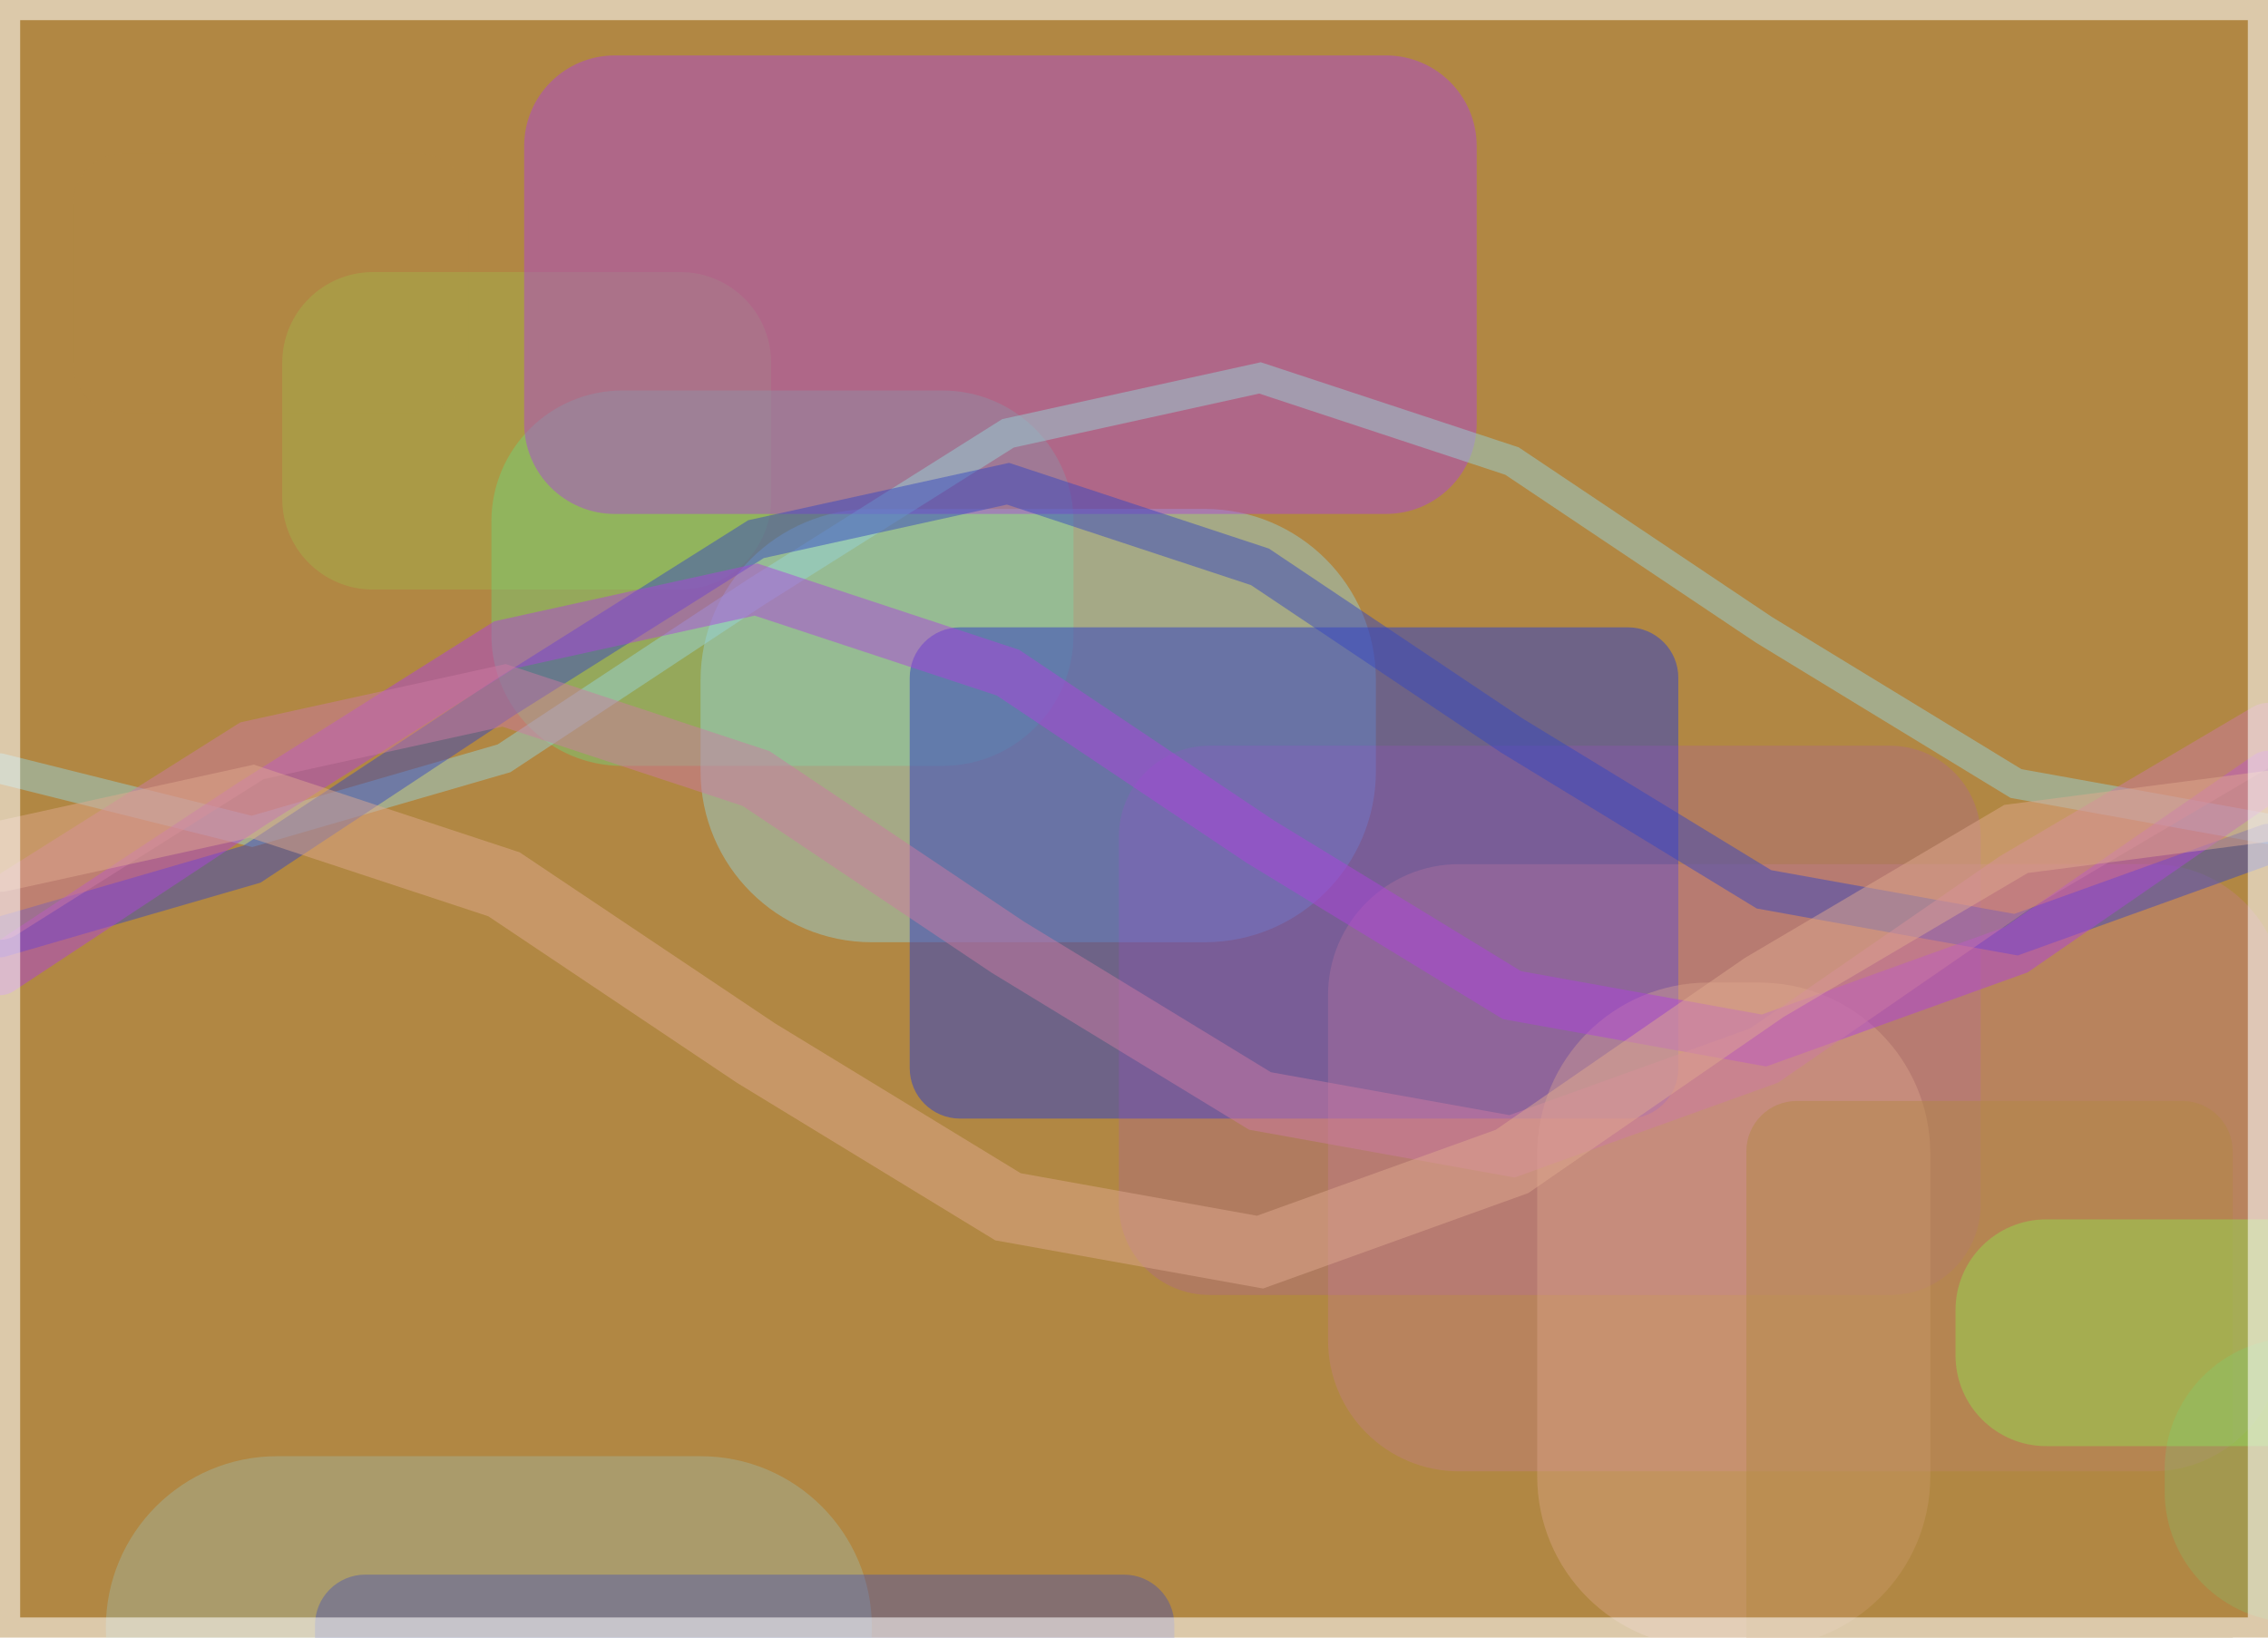
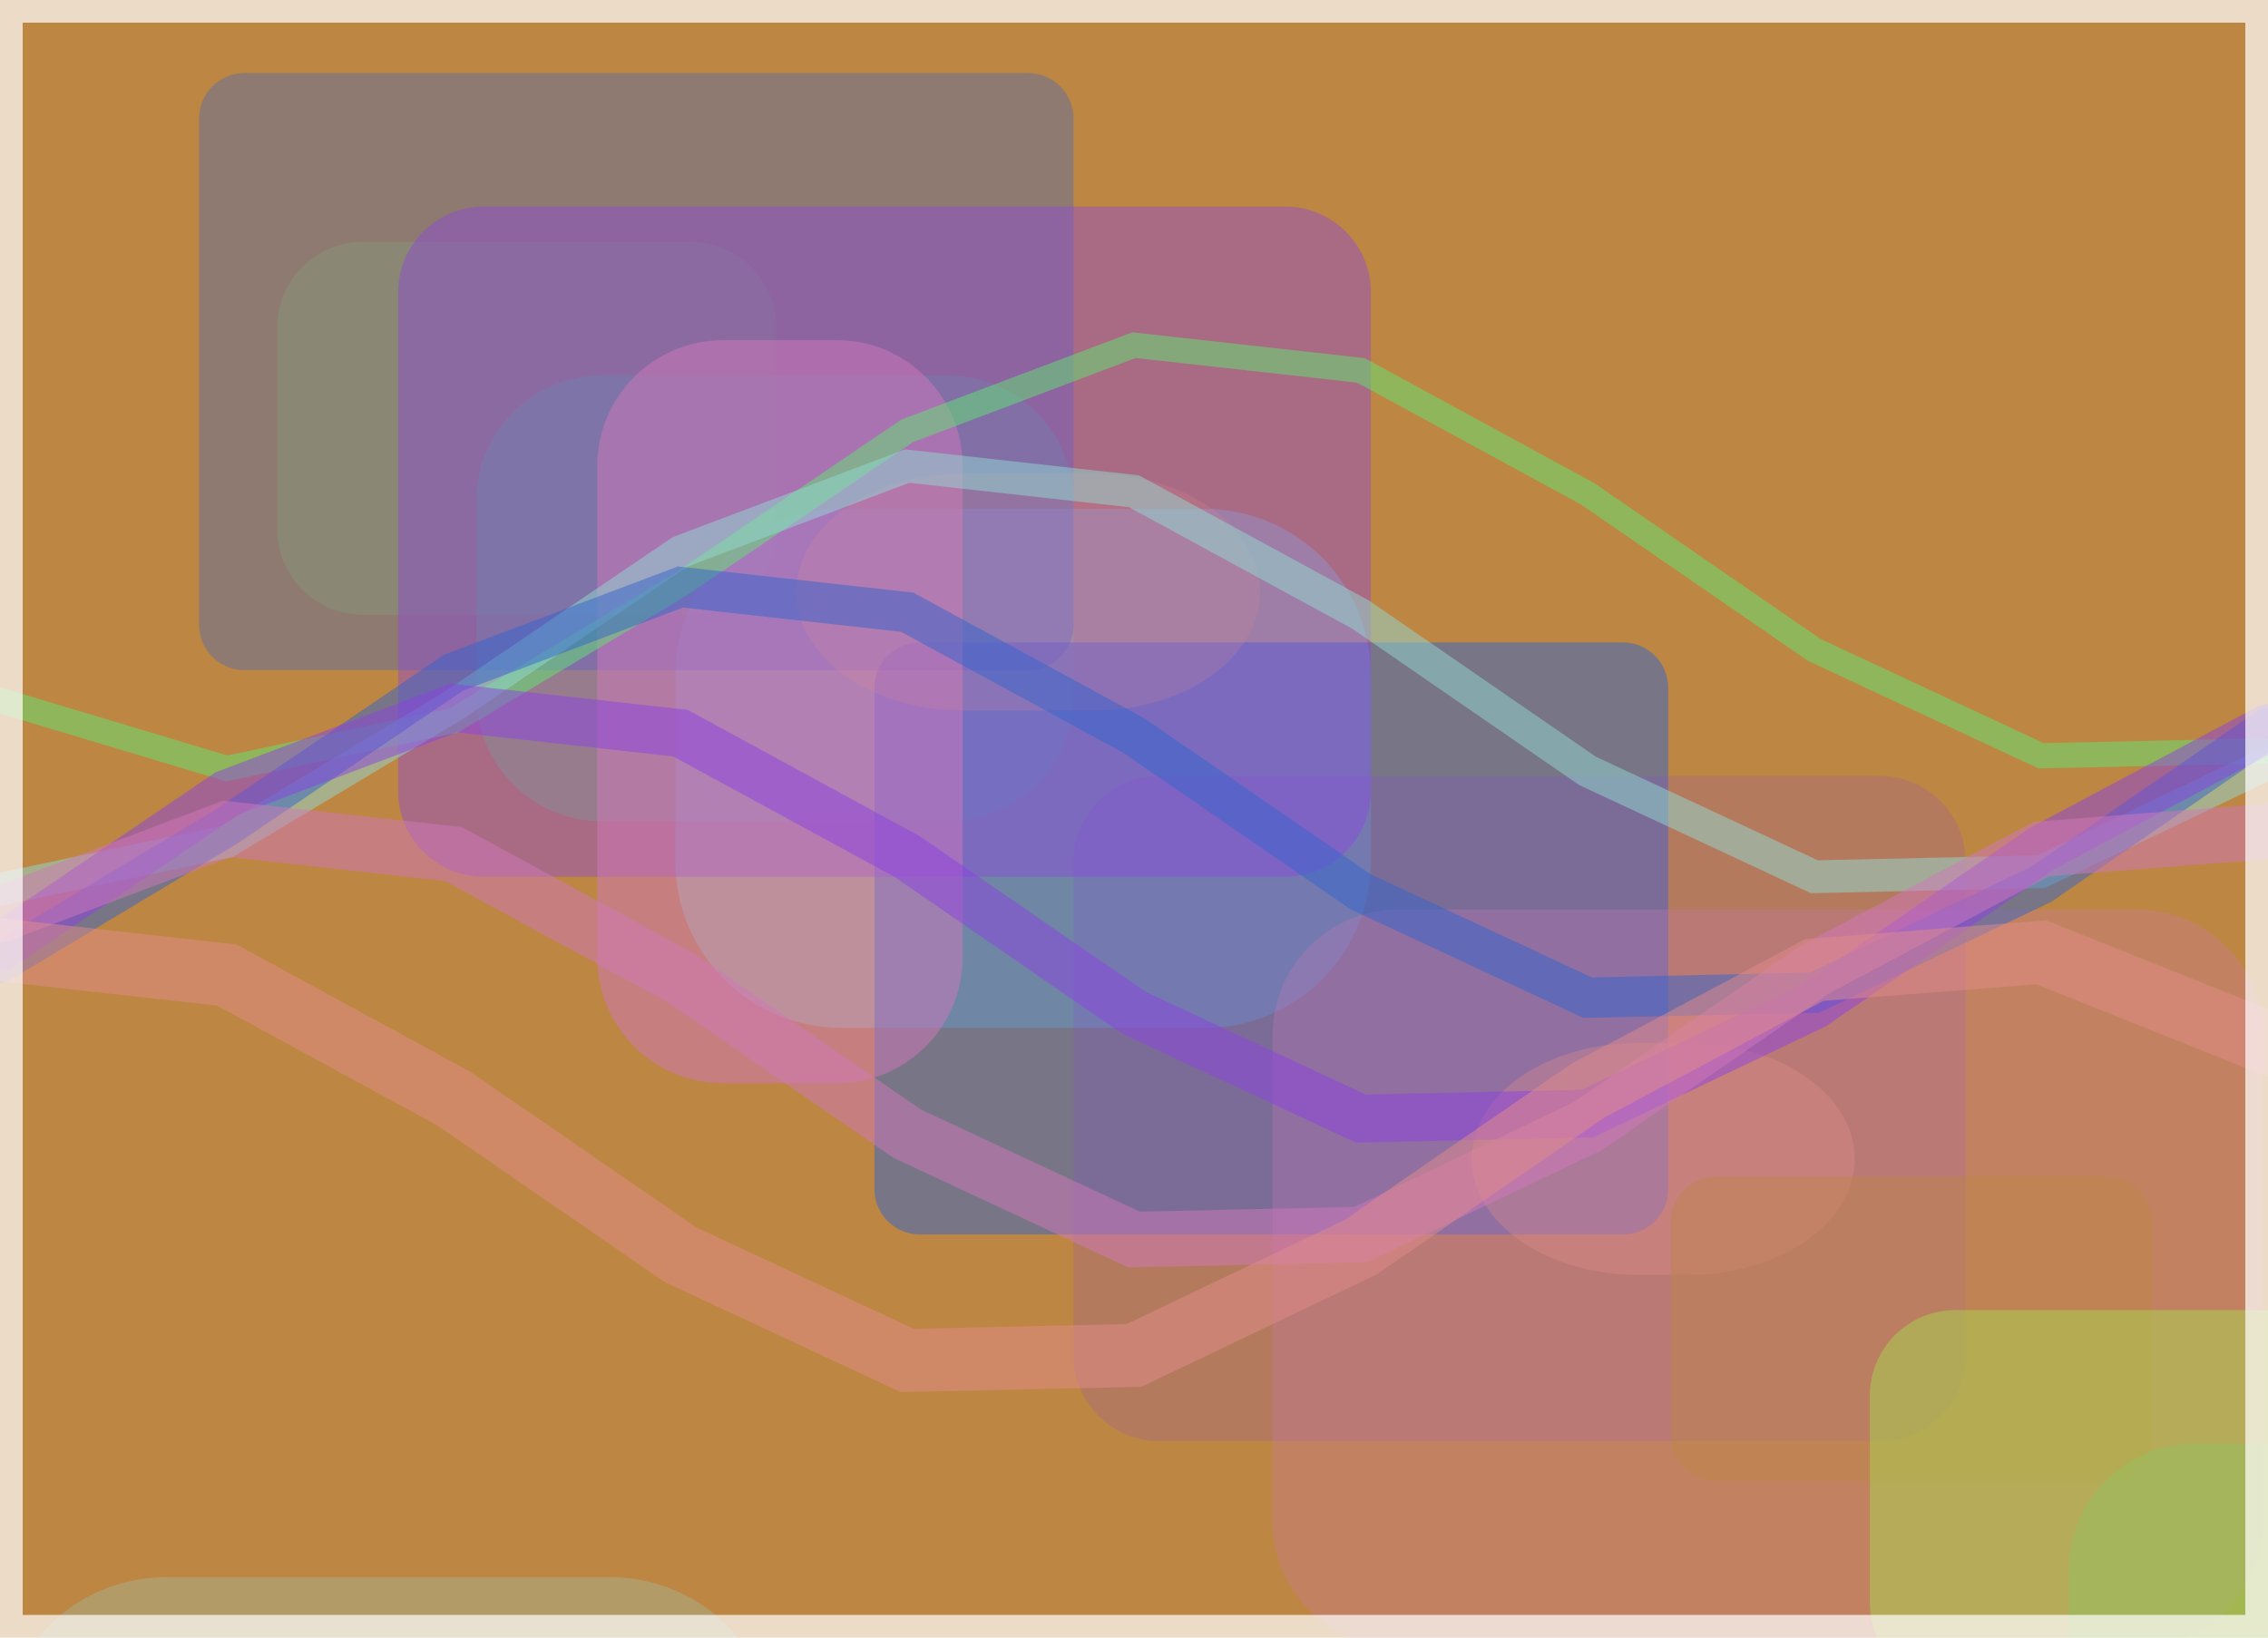
<svg xmlns="http://www.w3.org/2000/svg" viewBox="0 0 900 650" role="img" aria-label="Autumn River Light abstract painting">
-   <rect width="900" height="650" fill="hsl(37, 45%, 48%)" />
-   <rect x="29" y="61" width="157" height="103" rx="20" fill="hsl(37, 45%, 48%)" opacity="0.18" />
-   <rect x="112" y="108" width="194" height="126" rx="36" fill="hsl(86, 57%, 56%)" opacity="0.27" />
-   <rect x="195" y="155" width="231" height="149" rx="52" fill="hsl(135, 69%, 64%)" opacity="0.36" />
-   <rect x="278" y="202" width="268" height="172" rx="68" fill="hsl(184, 45%, 72%)" opacity="0.45" />
-   <rect x="361" y="249" width="305" height="195" rx="20" fill="hsl(233, 57%, 48%)" opacity="0.54" />
-   <rect x="444" y="296" width="342" height="218" rx="36" fill="hsl(282, 69%, 56%)" opacity="0.18" />
-   <rect x="527" y="343" width="379" height="241" rx="52" fill="hsl(331, 45%, 64%)" opacity="0.27" />
-   <rect x="610" y="390" width="156" height="264" rx="68" fill="hsl(20, 57%, 72%)" opacity="0.36" />
-   <rect x="693" y="437" width="193" height="287" rx="20" fill="hsl(37, 45%, 48%)" opacity="0.45" />
-   <rect x="776" y="484" width="230" height="90" rx="36" fill="hsl(86, 57%, 56%)" opacity="0.54" />
-   <rect x="859" y="531" width="267" height="113" rx="52" fill="hsl(135, 69%, 64%)" opacity="0.18" />
-   <rect x="42" y="578" width="304" height="136" rx="68" fill="hsl(184, 45%, 72%)" opacity="0.27" />
-   <rect x="125" y="625" width="341" height="159" rx="20" fill="hsl(233, 57%, 48%)" opacity="0.36" />
-   <rect x="208" y="22" width="378" height="182" rx="36" fill="hsl(282, 69%, 56%)" opacity="0.45" />
-   <polyline points="0,305 100,330 200,301 300,235 400,172 500,150 600,183 700,250 800,311 900,329" fill="none" stroke="hsl(184, 45%, 72%)" stroke-width="12" opacity="0.48" stroke-linecap="round" />
-   <polyline points="0,372 100,343 200,277 300,214 400,192 500,225 600,292 700,353 800,371 900,335" fill="none" stroke="hsl(233, 57%, 48%)" stroke-width="16" opacity="0.48" stroke-linecap="round" />
-   <polyline points="0,385 100,319 200,256 300,234 400,267 500,334 600,395 700,413 800,377 900,308" fill="none" stroke="hsl(282, 69%, 56%)" stroke-width="20" opacity="0.48" stroke-linecap="round" />
-   <polyline points="0,361 100,298 200,276 300,309 400,376 500,437 600,455 700,419 800,350 900,291" fill="none" stroke="hsl(331, 45%, 64%)" stroke-width="24" opacity="0.48" stroke-linecap="round" />
-   <polyline points="0,340 100,318 200,351 300,418 400,479 500,497 600,461 700,392 800,333 900,320" fill="none" stroke="hsl(20, 57%, 72%)" stroke-width="28" opacity="0.48" stroke-linecap="round" />
-   <rect x="0" y="0" width="900" height="650" fill="none" stroke="rgba(255,255,255,.55)" stroke-width="16" />
+   <rect width="900" height="650" fill="hsl(33, 48%, 50%)" />
+   <rect x="31" y="43" width="159" height="119" rx="18" fill="hsl(33, 48%, 50%)" opacity="0.18" />
+   <rect x="110" y="96" width="198" height="148" rx="34" fill="hsl(80, 60%, 57%)" opacity="0.26" />
+   <rect x="189" y="149" width="237" height="177" rx="50" fill="hsl(127, 72%, 64%)" opacity="0.34" />
+   <rect x="268" y="202" width="276" height="206" rx="66" fill="hsl(174, 48%, 71%)" opacity="0.42" />
+   <rect x="347" y="255" width="315" height="235" rx="18" fill="hsl(221, 60%, 50%)" opacity="0.50" />
+   <rect x="426" y="308" width="354" height="264" rx="34" fill="hsl(268, 72%, 57%)" opacity="0.18" />
+   <rect x="505" y="361" width="393" height="293" rx="50" fill="hsl(315, 48%, 64%)" opacity="0.26" />
+   <rect x="584" y="414" width="152" height="92" rx="66" fill="hsl(2, 60%, 71%)" opacity="0.34" />
+   <rect x="663" y="467" width="191" height="121" rx="18" fill="hsl(33, 48%, 50%)" opacity="0.42" />
+   <rect x="742" y="520" width="230" height="150" rx="34" fill="hsl(80, 60%, 57%)" opacity="0.50" />
+   <rect x="821" y="573" width="269" height="179" rx="50" fill="hsl(127, 72%, 64%)" opacity="0.18" />
+   <rect x="0" y="626" width="308" height="208" rx="66" fill="hsl(174, 48%, 71%)" opacity="0.26" />
+   <rect x="79" y="29" width="347" height="237" rx="18" fill="hsl(221, 60%, 50%)" opacity="0.34" />
+   <rect x="158" y="82" width="386" height="266" rx="34" fill="hsl(268, 72%, 57%)" opacity="0.42" />
+   <rect x="237" y="135" width="145" height="295" rx="50" fill="hsl(315, 48%, 64%)" opacity="0.50" />
+   <rect x="316" y="188" width="184" height="94" rx="66" fill="hsl(2, 60%, 71%)" opacity="0.18" />
+   <polyline points="0,278 90,305 180,286 270,232 360,171 450,137 540,147 630,196 720,258 810,300 900,298" fill="none" stroke="hsl(127, 72%, 64%)" stroke-width="10" opacity="0.5" stroke-linecap="round" />
+   <polyline points="0,353 90,334 180,280 270,219 360,185 450,195 540,244 630,306 720,348 810,346 900,303" fill="none" stroke="hsl(174, 48%, 71%)" stroke-width="13" opacity="0.5" stroke-linecap="round" />
+   <polyline points="0,382 90,328 180,267 270,233 360,243 450,292 540,354 630,396 720,394 810,351 900,289" fill="none" stroke="hsl(221, 60%, 50%)" stroke-width="16" opacity="0.5" stroke-linecap="round" />
+   <polyline points="0,376 90,315 180,281 270,291 360,340 450,402 540,444 630,442 720,399 810,337 900,289" fill="none" stroke="hsl(268, 72%, 57%)" stroke-width="19" opacity="0.5" stroke-linecap="round" />
+   <polyline points="0,363 90,329 180,339 270,388 360,450 450,492 540,490 630,447 720,385 810,337 900,330" fill="none" stroke="hsl(315, 48%, 64%)" stroke-width="22" opacity="0.5" stroke-linecap="round" />
+   <polyline points="0,377 90,387 180,436 270,498 360,540 450,538 540,495 630,433 720,385 810,378 900,414" fill="none" stroke="hsl(2, 60%, 71%)" stroke-width="25" opacity="0.5" stroke-linecap="round" />
+   <rect x="0" y="0" width="900" height="650" fill="none" stroke="rgba(255,255,255,.7)" stroke-width="18" />
</svg>
